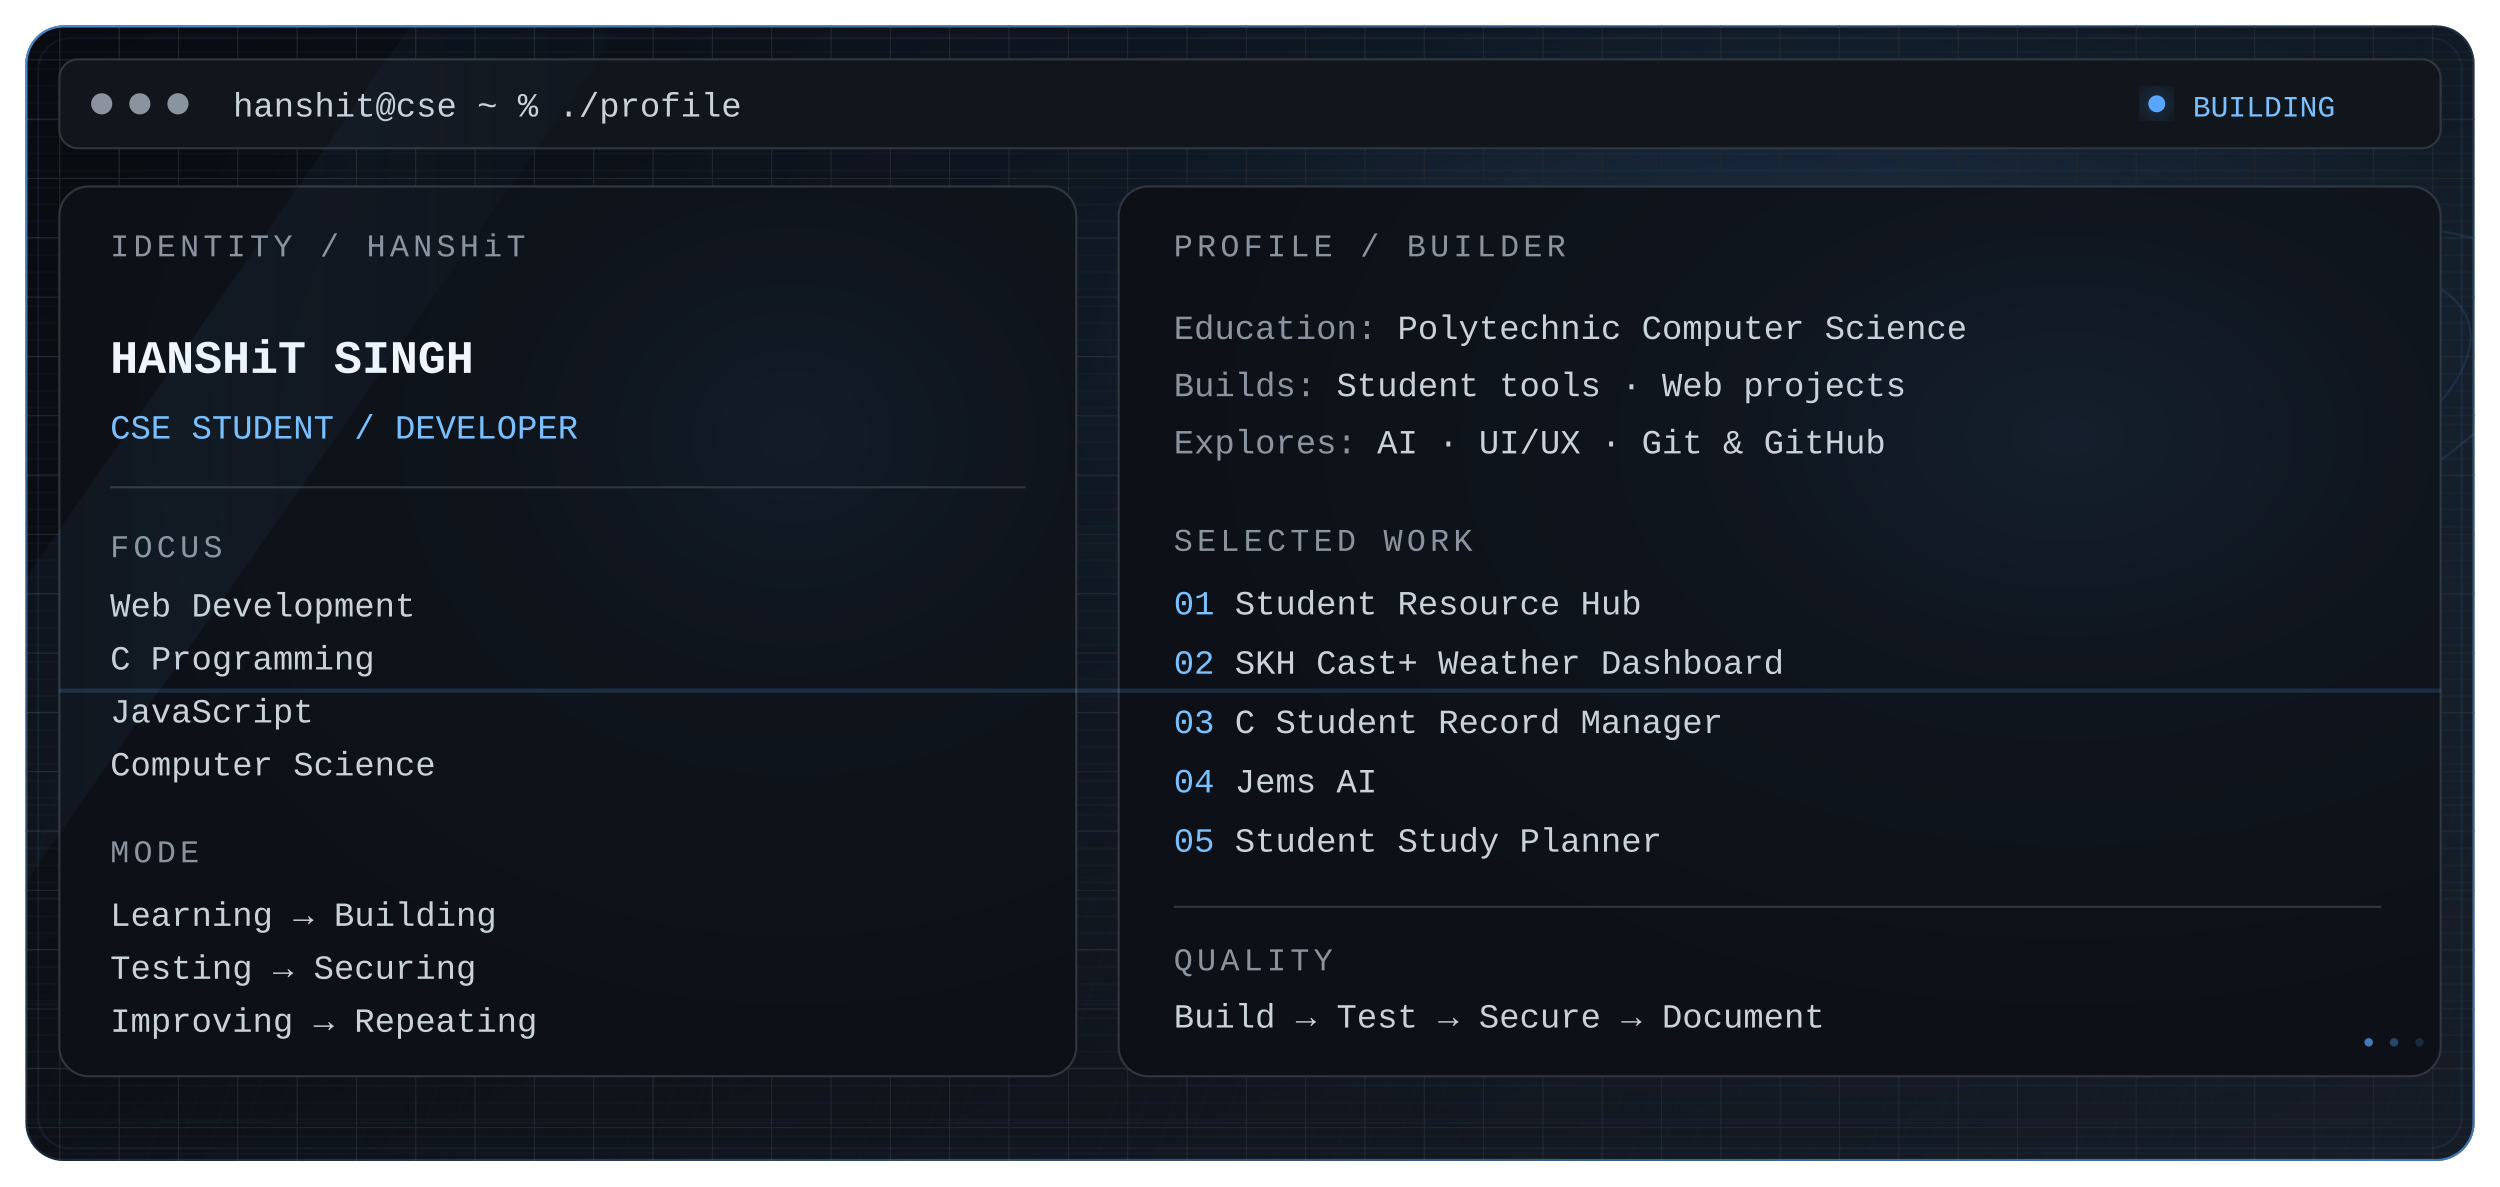
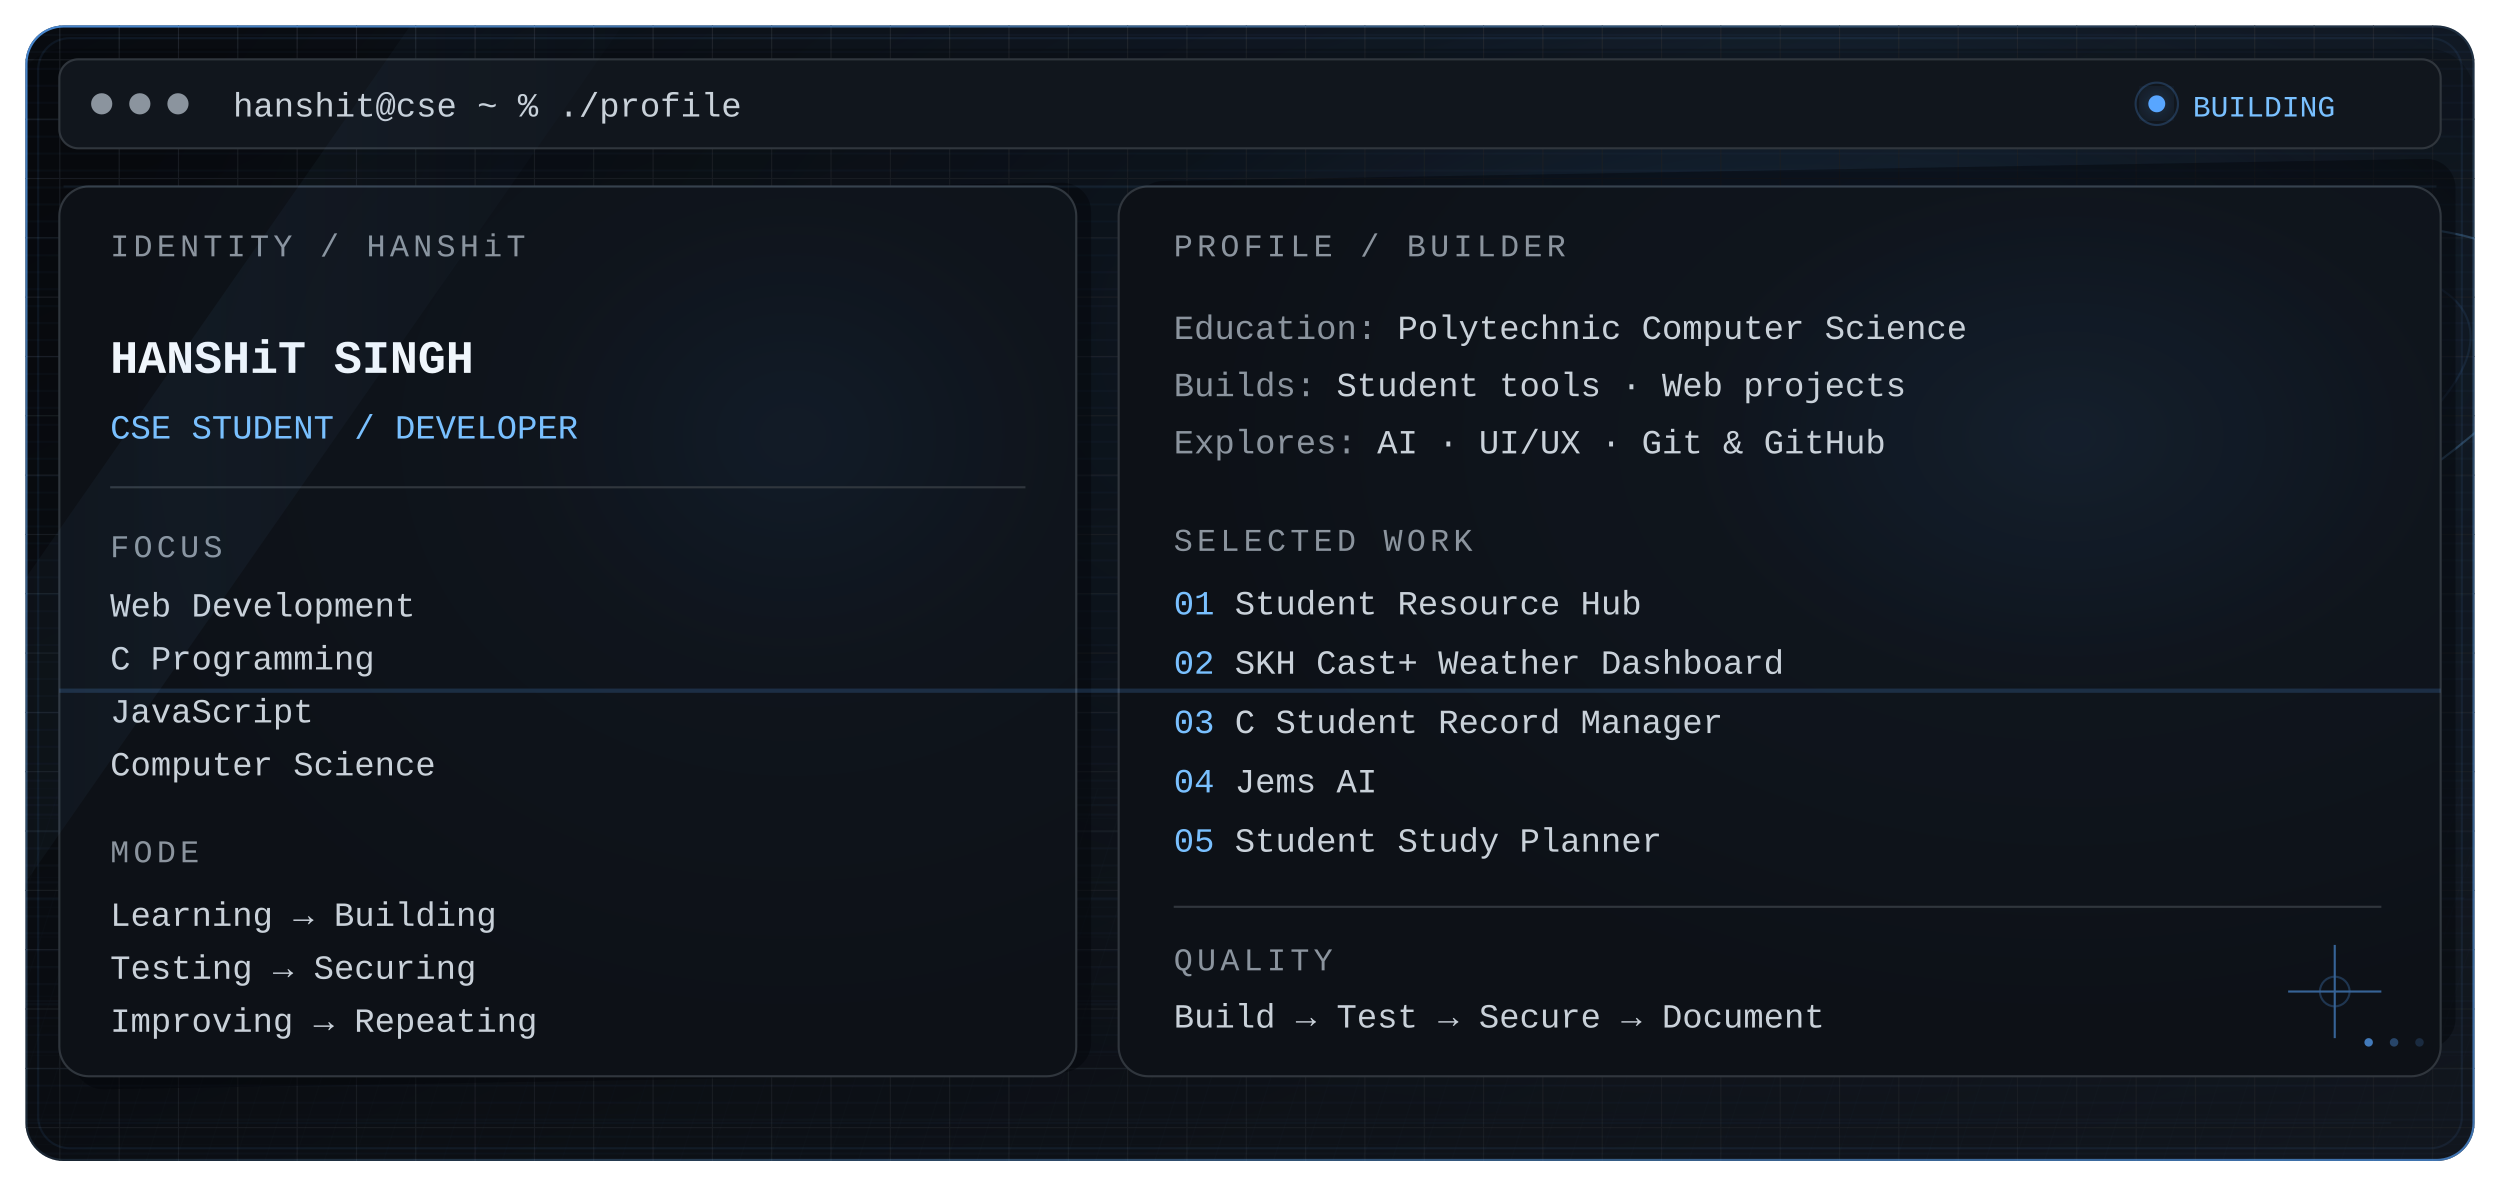
<svg xmlns="http://www.w3.org/2000/svg" width="1180" height="560" viewBox="0 0 1180 560" role="img" aria-labelledby="title desc">
  <defs>
    <linearGradient id="bg" x1="0" y1="0" x2="1" y2="1">
      <stop offset="0" stop-color="#080b10" />
      <stop offset=".48" stop-color="#0d1117" />
      <stop offset="1" stop-color="#171d27" />
    </linearGradient>
    <radialGradient id="halo" cx="72%" cy="28%" r="68%">
      <stop offset="0" stop-color="#58a6ff" stop-opacity=".22" />
      <stop offset=".42" stop-color="#58a6ff" stop-opacity=".06" />
      <stop offset="1" stop-color="#58a6ff" stop-opacity="0" />
    </radialGradient>
    <linearGradient id="line" x1="0" y1="0" x2="1" y2="0">
      <stop offset="0" stop-color="#30363d" />
      <stop offset=".5" stop-color="#58a6ff" />
      <stop offset="1" stop-color="#30363d" />
    </linearGradient>
    <linearGradient id="edge" x1="0" y1="0" x2="1" y2="1">
      <stop offset="0" stop-color="#58a6ff" stop-opacity=".8" />
      <stop offset=".5" stop-color="#79c0ff" stop-opacity=".12" />
      <stop offset="1" stop-color="#58a6ff" stop-opacity=".65" />
    </linearGradient>
    <linearGradient id="sweep" x1="0" y1="0" x2="1" y2="0">
      <stop offset="0" stop-color="#58a6ff" stop-opacity="0" />
      <stop offset=".5" stop-color="#79c0ff" stop-opacity=".5" />
      <stop offset="1" stop-color="#58a6ff" stop-opacity="0" />
    </linearGradient>
    <pattern id="grid" width="28" height="28" patternUnits="userSpaceOnUse">
      <path d="M28 0H0V28" fill="none" stroke="#21262d" stroke-width="1" />
    </pattern>
    <pattern id="scanlines" width="4" height="8" patternUnits="userSpaceOnUse">
      <rect width="4" height="1" fill="#58a6ff" opacity=".035" />
    </pattern>
    <pattern id="microgrid" width="14" height="14" patternUnits="userSpaceOnUse">
      <path d="M14 0H0V14" fill="none" stroke="#58a6ff" stroke-width=".6" opacity=".08" />
    </pattern>
    <filter id="glow" x="-50%" y="-50%" width="200%" height="200%">
      <feGaussianBlur stdDeviation="7" result="blur" />
      <feMerge>
        <feMergeNode in="blur" />
        <feMergeNode in="SourceGraphic" />
      </feMerge>
    </filter>
    <filter id="soft" x="-30%" y="-30%" width="160%" height="160%">
      <feGaussianBlur stdDeviation="2.5" />
    </filter>
    <clipPath id="card">
      <rect x="12" y="12" width="1156" height="536" rx="18" />
    </clipPath>
    <clipPath id="leftPanel">
      <rect x="28" y="88" width="480" height="420" rx="14" />
    </clipPath>
    <clipPath id="rightPanel">
      <rect x="528" y="88" width="624" height="420" rx="14" />
    </clipPath>
    <style>
      .mono{font-family:Courier New,Consolas,monospace}
      .label{fill:#8b949e;font-size:15px;letter-spacing:2px}
      .value{fill:#f0f6fc;font-size:22px;font-weight:700}
      .small{fill:#c9d1d9;font-size:16px}
      .accent{fill:#79c0ff}
      .dim{fill:#8b949e}
      .muted{fill:#6e7681}
+       .motion-slow{animation:drift 18s ease-in-out infinite alternate}
+       .motion-float{animation:float 7s ease-in-out infinite}
+       .motion-pulse{animation:pulse 2.6s ease-in-out infinite}
+       .motion-scan{animation:scan 7s linear infinite}
+       .motion-glow{animation:glowPulse 3.5s ease-in-out infinite}
+       .motion-shimmer{animation:shimmer 5.5s ease-in-out infinite}
+       @keyframes drift{from{transform:translateX(-10px) translateY(0)}to{transform:translateX(10px) translateY(-8px)}}
+       @keyframes float{0%,100%{transform:translateY(0)}50%{transform:translateY(-7px)}}
+       @keyframes pulse{0%,100%{opacity:.35}50%{opacity:1}}
+       @keyframes glowPulse{0%,100%{opacity:.38}50%{opacity:.9}}
+       @keyframes scan{0%{transform:translateX(-260px);opacity:0}12%{opacity:.7}55%{opacity:.45}100%{transform:translateX(1500px);opacity:0}}
+       @keyframes shimmer{0%,72%,100%{opacity:.05}82%{opacity:.32}}
+       @media (prefers-reduced-motion:reduce){
+         .motion-slow,.motion-float,.motion-pulse,.motion-scan,.motion-glow,.motion-shimmer{animation:none!important}
+       }
    </style>
  </defs>
  <g clip-path="url(#card)">
    <rect width="1180" height="560" fill="url(#bg)" />
    <rect width="1180" height="560" fill="url(#halo)" />
-     <rect width="1180" height="560" fill="url(#grid)" />
+     <g class="motion-slow" opacity=".9">
+       <rect width="1180" height="560" fill="url(#grid)" />
+     </g>
    <rect width="1180" height="560" fill="url(#scanlines)" />
+     <g class="motion-shimmer">
+       <rect x="-300" y="0" width="170" height="560" fill="url(#sweep)" transform="skewX(-18)" />
+     </g>
    <g opacity=".26" transform="translate(0 372) skewX(-18)">
      <rect x="-80" y="0" width="1340" height="230" fill="url(#microgrid)" />
      <path d="M0 8H1180M0 52H1180M0 102H1180M0 158H1180M0 220H1180" stroke="#58a6ff" stroke-width="1" opacity=".16" />
    </g>
-     <g fill="none" stroke="#58a6ff" opacity=".12">
+     <g fill="none" stroke="#58a6ff" opacity=".12" class="motion-slow">
      <ellipse cx="970" cy="215" rx="245" ry="82" transform="rotate(-18 970 215)" />
      <ellipse cx="970" cy="215" rx="205" ry="68" transform="rotate(-18 970 215)" />
      <ellipse cx="970" cy="215" rx="155" ry="51" transform="rotate(-18 970 215)" />
    </g>
-     <g fill="#79c0ff" filter="url(#glow)" opacity=".7">
+     <g fill="none" stroke="#79c0ff" opacity=".24">
+       <ellipse cx="970" cy="215" rx="245" ry="82" transform="rotate(-18 970 215)">
+         <animateTransform attributeName="transform" type="rotate" from="-18 970 215" to="342 970 215" dur="24s" repeatCount="indefinite" />
+       </ellipse>
+     </g>
+     <g fill="#79c0ff" filter="url(#glow)" class="motion-glow">
      <circle cx="1130" cy="135" r="3" />
      <circle cx="875" cy="284" r="2.5" />
      <circle cx="1030" cy="118" r="2" />
      <circle cx="720" cy="95" r="2" />
    </g>
-     <rect x="12" y="12" width="1156" height="536" rx="18" fill="none" stroke="url(#edge)" stroke-width="2" />
+     <g fill="#79c0ff" filter="url(#glow)">
+       <circle r="3">
+         <animateMotion dur="11s" repeatCount="indefinite" path="M720 95 C820 35 1050 65 1130 135 C1040 230 910 285 875 284 C810 250 760 170 720 95" />
+       </circle>
+     </g>
+     <rect x="8" y="16" width="1160" height="536" rx="22" fill="#000" opacity=".22" transform="translate(0 7)" />
+     <rect x="12" y="12" width="1156" height="536" rx="18" fill="none" stroke="url(#edge)" stroke-width="2" class="motion-glow" />
    <rect x="18" y="18" width="1144" height="524" rx="15" fill="none" stroke="#58a6ff" stroke-opacity=".08" />
    <rect x="28" y="28" width="1124" height="42" rx="9" fill="#11161d" stroke="#30363d" />
    <circle cx="48" cy="49" r="5" fill="#8b949e" />
    <circle cx="66" cy="49" r="5" fill="#8b949e" />
    <circle cx="84" cy="49" r="5" fill="#8b949e" />
    <text x="110" y="55" class="mono small">hanshit@cse ~ % ./profile</text>
-     <circle cx="1018" cy="49" r="4" fill="#58a6ff" filter="url(#glow)" />
+     <circle cx="1018" cy="49" r="4" fill="#58a6ff" filter="url(#glow)" class="motion-pulse" />
+     <circle cx="1018" cy="49" r="10" fill="none" stroke="#58a6ff" stroke-opacity=".22" class="motion-pulse" />
    <text x="1035" y="55" class="mono accent" font-size="14">BUILDING</text>
+     <g opacity=".45">
+       <rect x="35" y="95" width="480" height="420" rx="14" fill="#020409" transform="skewY(-1)" />
+       <rect x="535" y="95" width="624" height="420" rx="14" fill="#020409" transform="skewY(-1)" />
+     </g>
    <rect x="28" y="88" width="480" height="420" rx="14" fill="#0d1117" stroke="#30363d" />
    <rect x="528" y="88" width="624" height="420" rx="14" fill="#0d1117" stroke="#30363d" />
    <rect x="28" y="88" width="480" height="420" rx="14" fill="url(#halo)" opacity=".32" clip-path="url(#leftPanel)" />
    <rect x="528" y="88" width="624" height="420" rx="14" fill="url(#halo)" opacity=".42" clip-path="url(#rightPanel)" />
    <text x="52" y="121" class="mono label">IDENTITY / HANSHiT</text>
    <text x="52" y="176" class="mono value">HANSHiT SINGH</text>
    <text x="52" y="207" class="mono small accent">CSE STUDENT / DEVELOPER</text>
    <line x1="52" y1="230" x2="484" y2="230" stroke="#30363d" />
    <text x="52" y="263" class="mono label">FOCUS</text>
    <text x="52" y="291" class="mono small">Web Development</text>
    <text x="52" y="316" class="mono small">C Programming</text>
    <text x="52" y="341" class="mono small">JavaScript</text>
    <text x="52" y="366" class="mono small">Computer Science</text>
    <text x="52" y="407" class="mono label">MODE</text>
    <text x="52" y="437" class="mono small">Learning → Building</text>
    <text x="52" y="462" class="mono small">Testing → Securing</text>
    <text x="52" y="487" class="mono small">Improving → Repeating</text>
    <text x="554" y="121" class="mono label">PROFILE / BUILDER</text>
    <text x="554" y="160" class="mono small">
      <tspan class="dim">Education:</tspan> Polytechnic Computer Science</text>
    <text x="554" y="187" class="mono small">
      <tspan class="dim">Builds:</tspan> Student tools · Web projects</text>
    <text x="554" y="214" class="mono small">
      <tspan class="dim">Explores:</tspan> AI · UI/UX · Git &amp; GitHub</text>
    <text x="554" y="260" class="mono label">SELECTED WORK</text>
    <text x="554" y="290" class="mono small">
      <tspan class="accent">01</tspan> Student Resource Hub</text>
    <text x="554" y="318" class="mono small">
      <tspan class="accent">02</tspan> SKH Cast+ Weather Dashboard</text>
    <text x="554" y="346" class="mono small">
      <tspan class="accent">03</tspan> C Student Record Manager</text>
    <text x="554" y="374" class="mono small">
      <tspan class="accent">04</tspan> Jems AI</text>
    <text x="554" y="402" class="mono small">
      <tspan class="accent">05</tspan> Student Study Planner</text>
    <line x1="554" y1="428" x2="1124" y2="428" stroke="#30363d" />
    <text x="554" y="458" class="mono label">QUALITY</text>
    <text x="554" y="485" class="mono small">Build → Test → Secure → Document</text>
    <path d="M28 326H1152" stroke="#58a6ff" stroke-width="2" opacity=".18" />
    <path d="M28 507H1152" stroke="url(#line)" opacity=".35" />
    <g opacity=".7">
      <circle cx="1118" cy="492" r="2" fill="#58a6ff" />
      <circle cx="1130" cy="492" r="2" fill="#58a6ff" opacity=".5" />
      <circle cx="1142" cy="492" r="2" fill="#58a6ff" opacity=".25" />
    </g>
-     <path d="M-160 520L230 -40H330L-60 520Z" fill="url(#sweep)" opacity=".1" />
+     <path d="M-160 520L230 -40H330L-60 520Z" fill="url(#sweep)" opacity=".1" class="motion-scan" />
+     <path d="M30 88H1150" stroke="#79c0ff" stroke-width="1" opacity=".08" class="motion-shimmer" />
+     <g class="motion-float" opacity=".55">
+       <path d="M1080 468h44M1102 446v44" stroke="#58a6ff" stroke-width="1" />
+       <circle cx="1102" cy="468" r="7" fill="none" stroke="#58a6ff" stroke-opacity=".45" />
+     </g>
  </g>
</svg>
